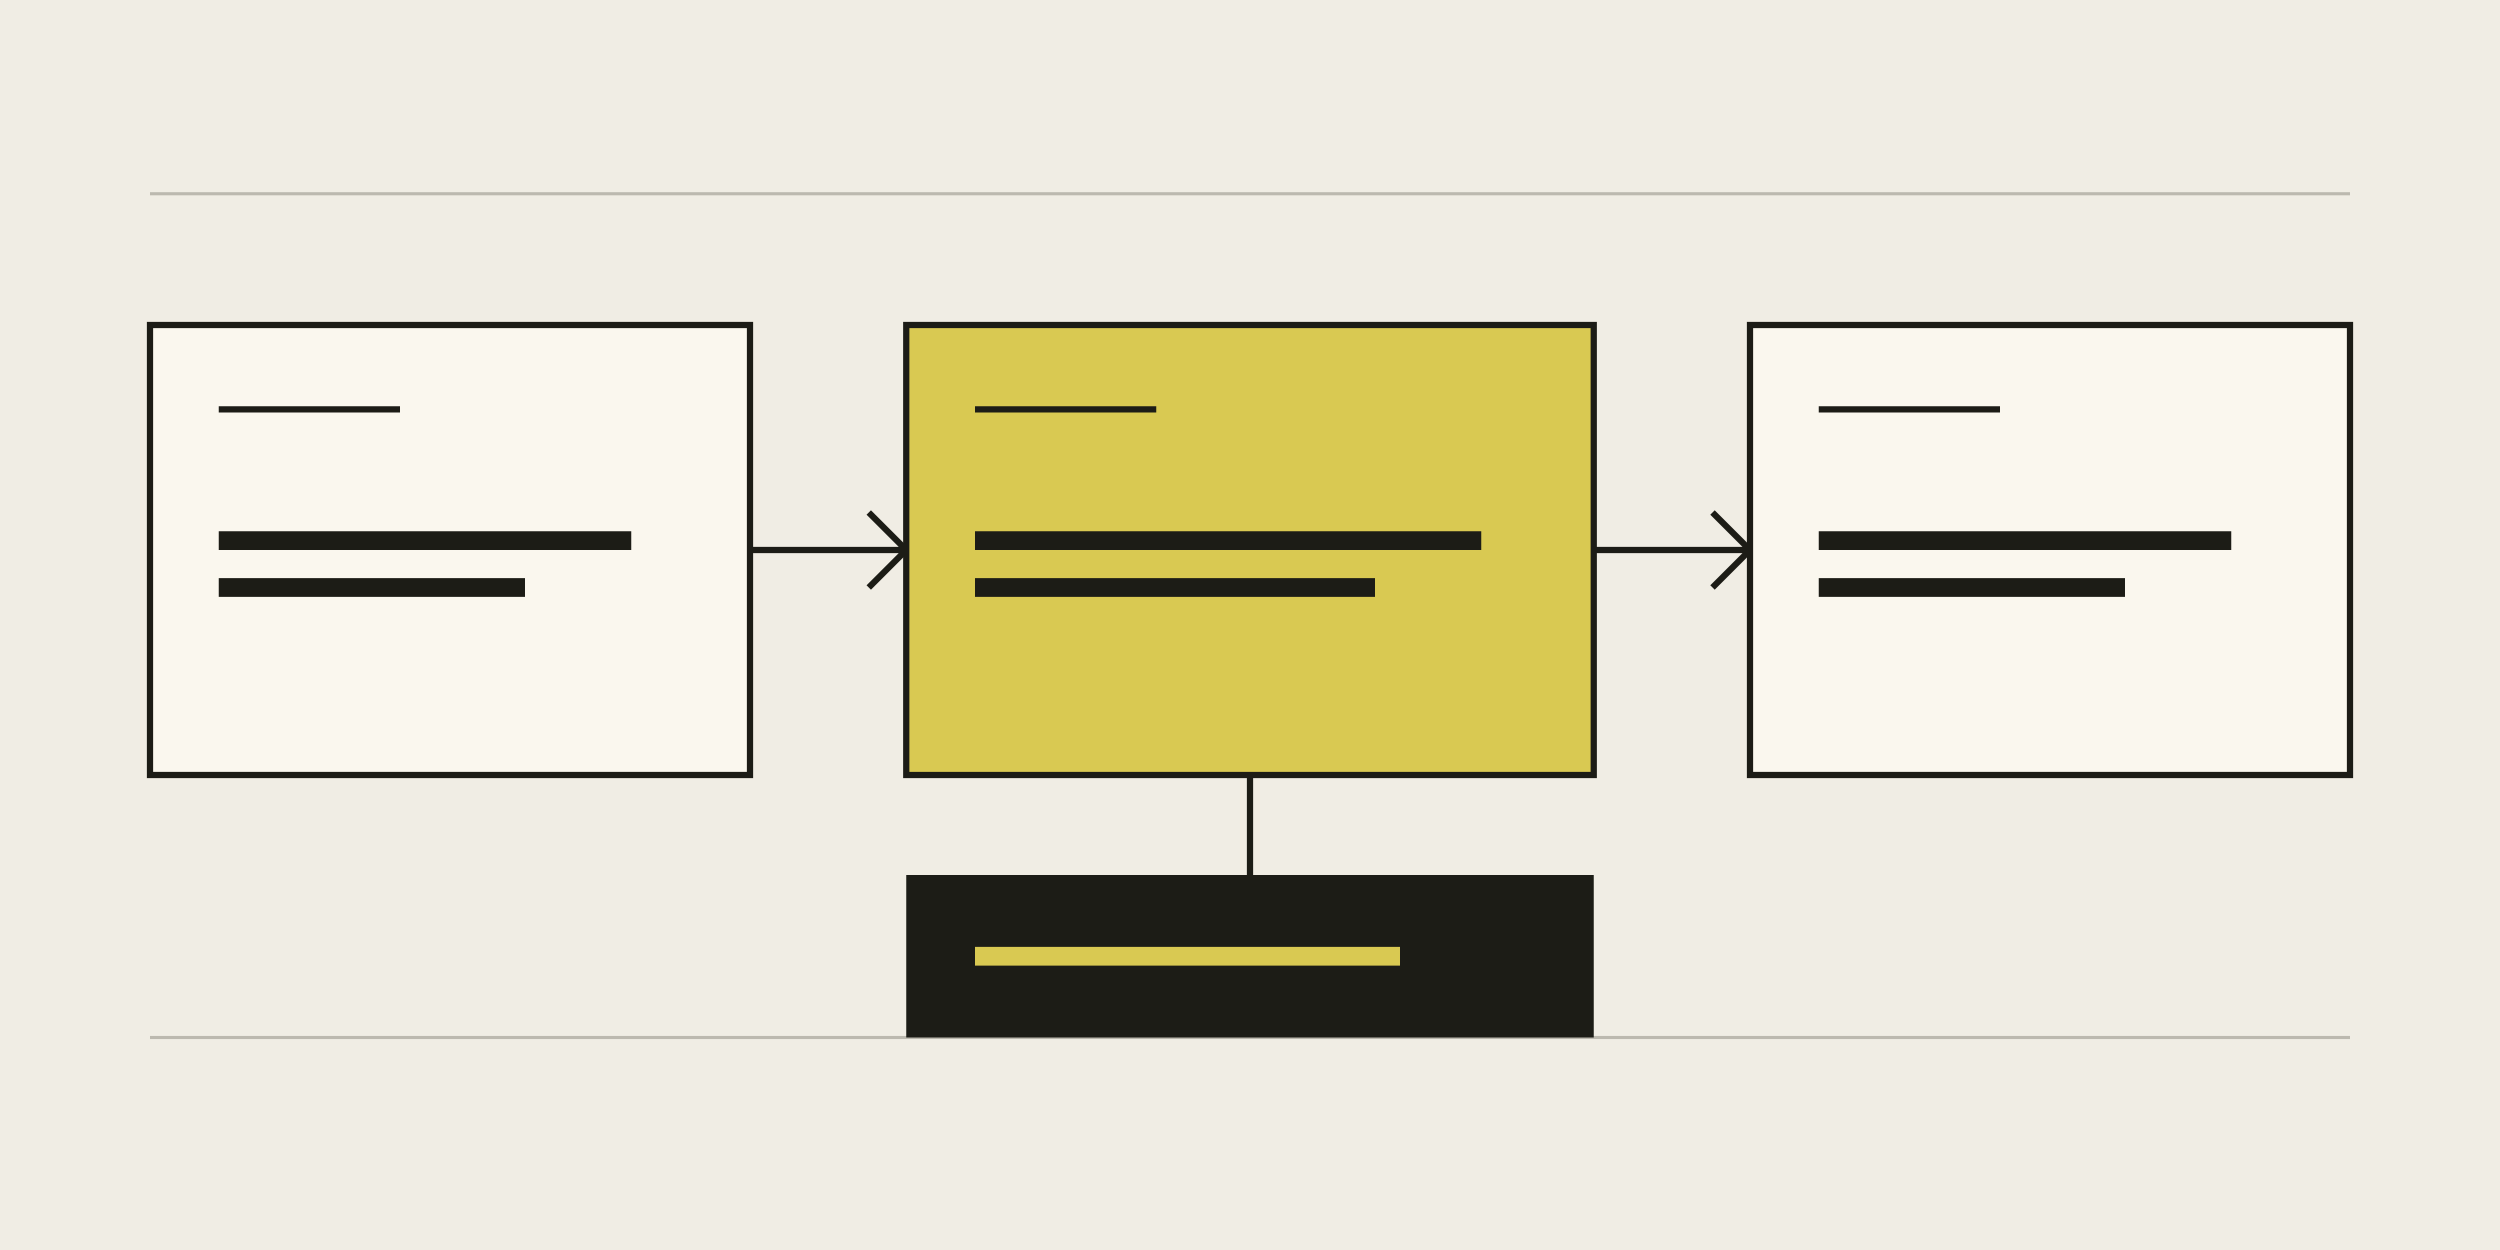
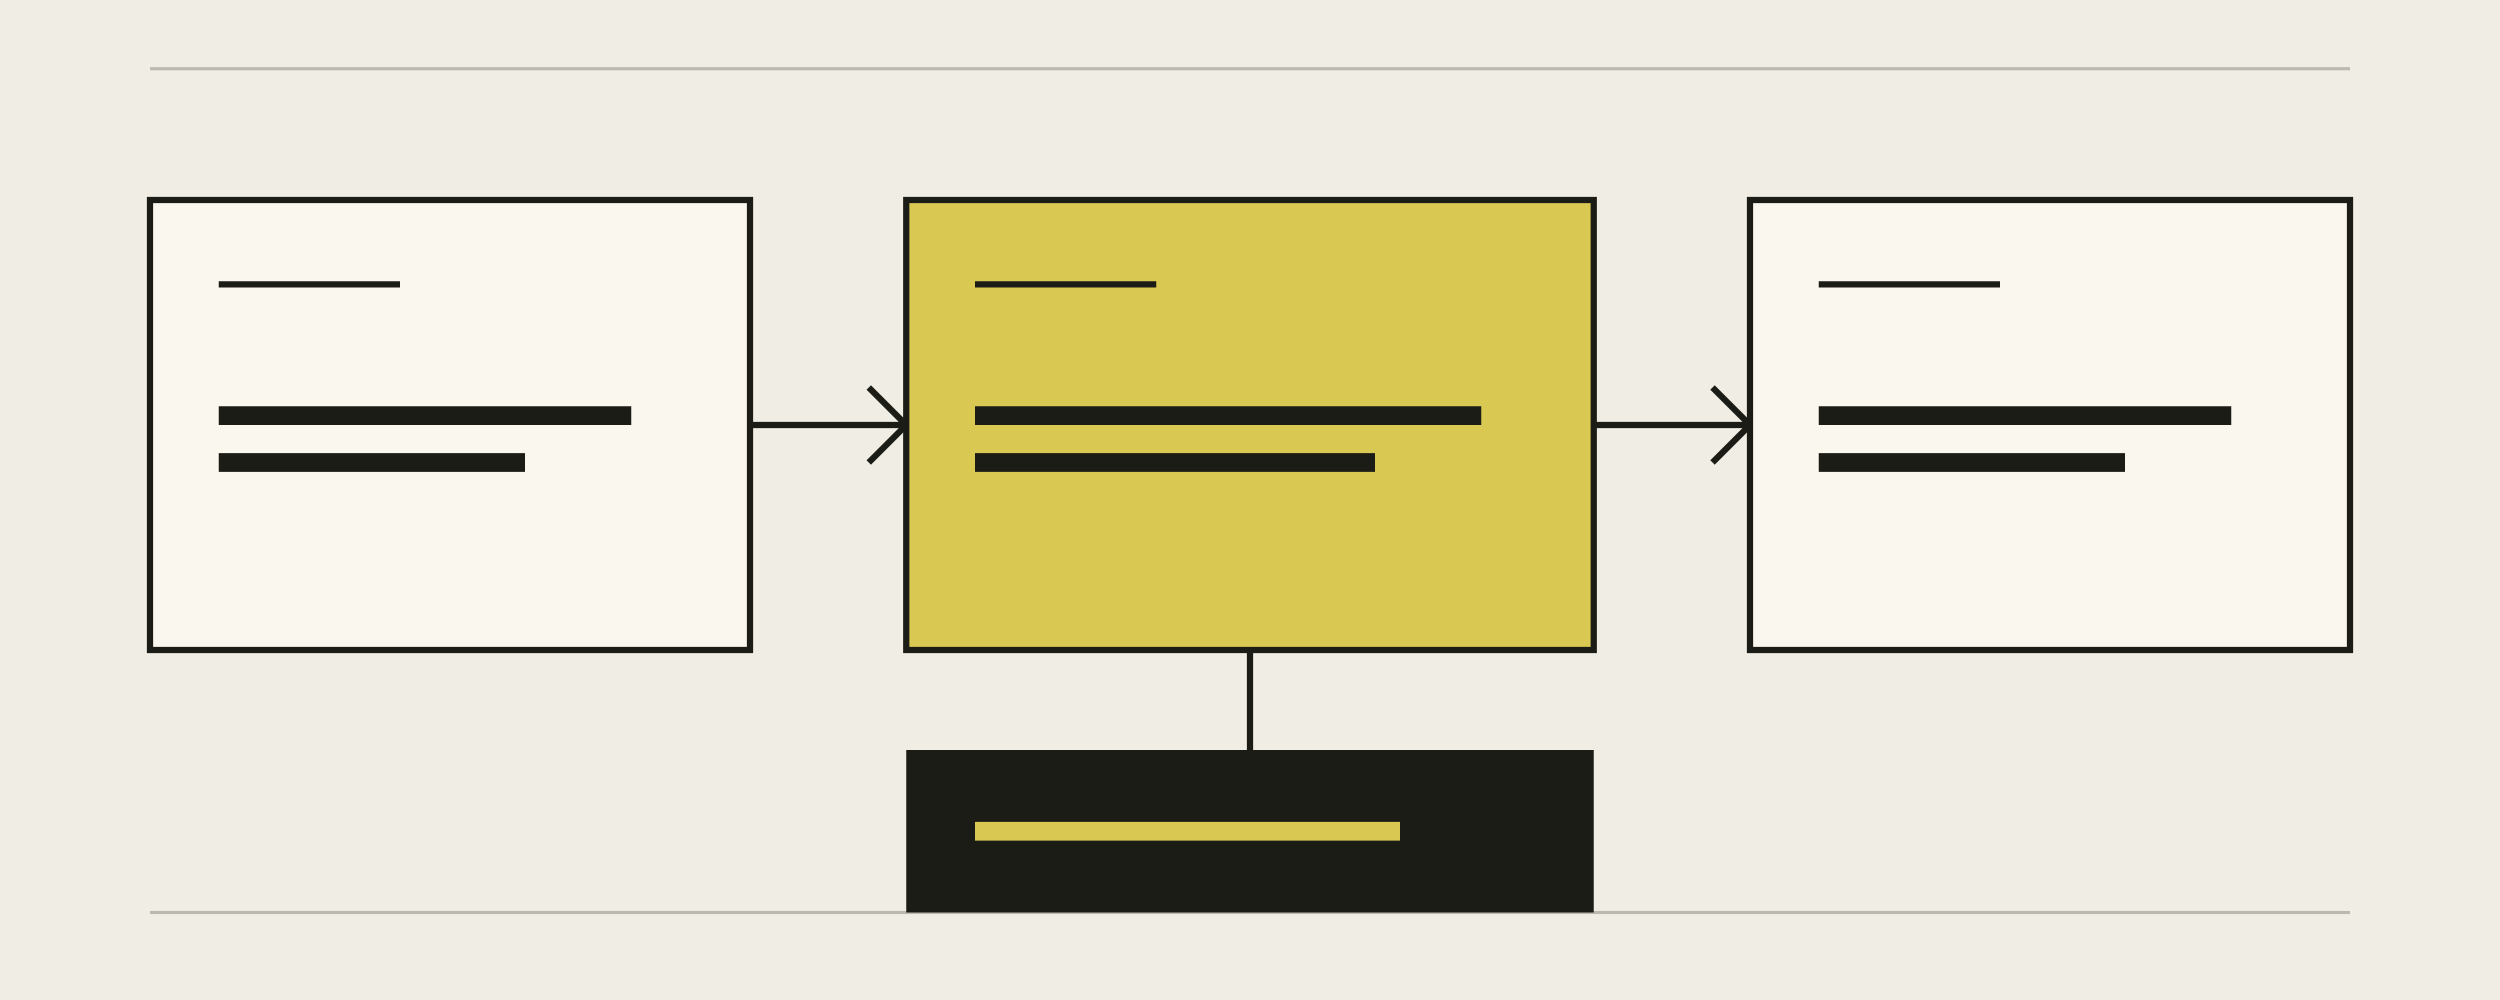
- <svg xmlns="http://www.w3.org/2000/svg" width="800" height="400" viewBox="0 0 800 400" fill="none">
+ <svg xmlns="http://www.w3.org/2000/svg" width="800" height="320" viewBox="0 40 800 320" fill="none">
  <rect width="800" height="400" fill="#F0EDE4" />
  <path d="M48 332H752M48 62H752" stroke="#BCB9AF" />
  <path d="M240 176H290M278 164L290 176L278 188M510 176H560M548 164L560 176L548 188" stroke="#1C1C16" stroke-width="2" />
  <rect x="48" y="104" width="192" height="144" fill="#FAF7EE" stroke="#1C1C16" stroke-width="2" />
  <rect x="290" y="104" width="220" height="144" fill="#D9C952" stroke="#1C1C16" stroke-width="2" />
  <rect x="560" y="104" width="192" height="144" fill="#FAF7EE" stroke="#1C1C16" stroke-width="2" />
  <path d="M70 131H128M312 131H370M582 131H640" stroke="#1C1C16" stroke-width="2" />
  <path d="M70 173H202M70 188H168M312 173H474M312 188H440M582 173H714M582 188H680" stroke="#1C1C16" stroke-width="6" />
  <path d="M400 248V280" stroke="#1C1C16" stroke-width="2" />
  <rect x="290" y="280" width="220" height="52" fill="#1C1C16" />
  <path d="M312 306H448" stroke="#D9C952" stroke-width="6" />
</svg>
